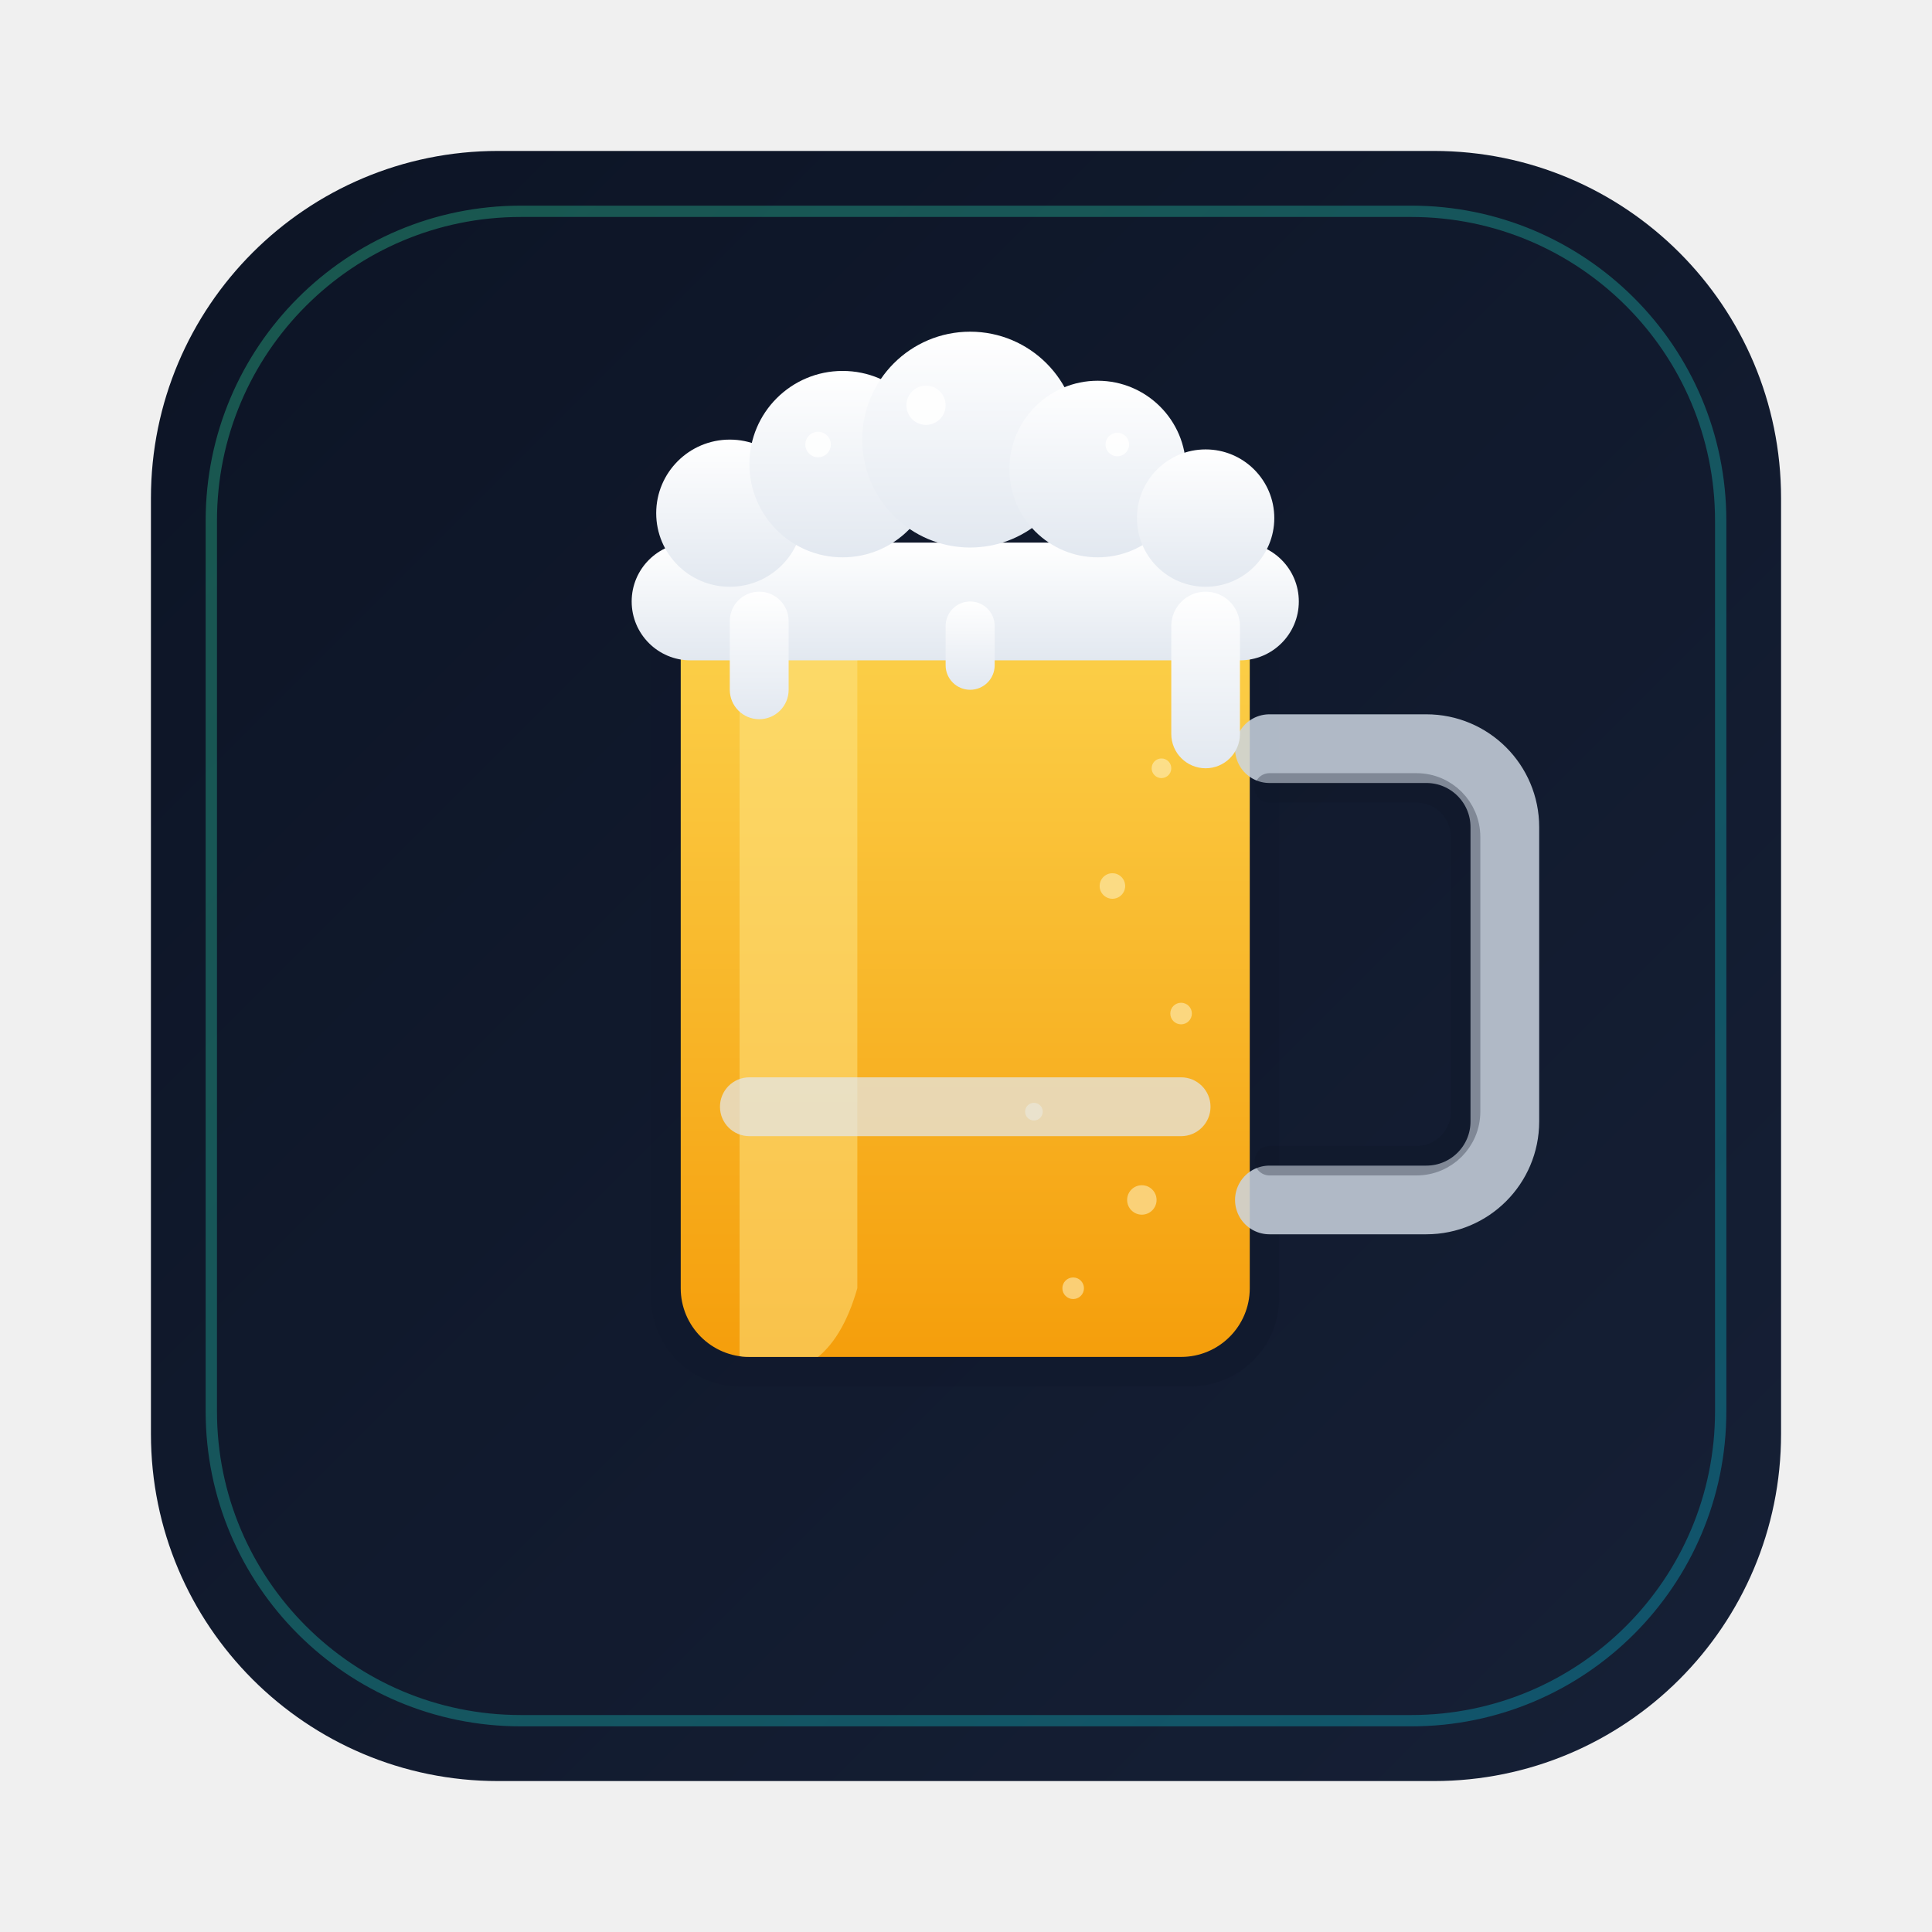
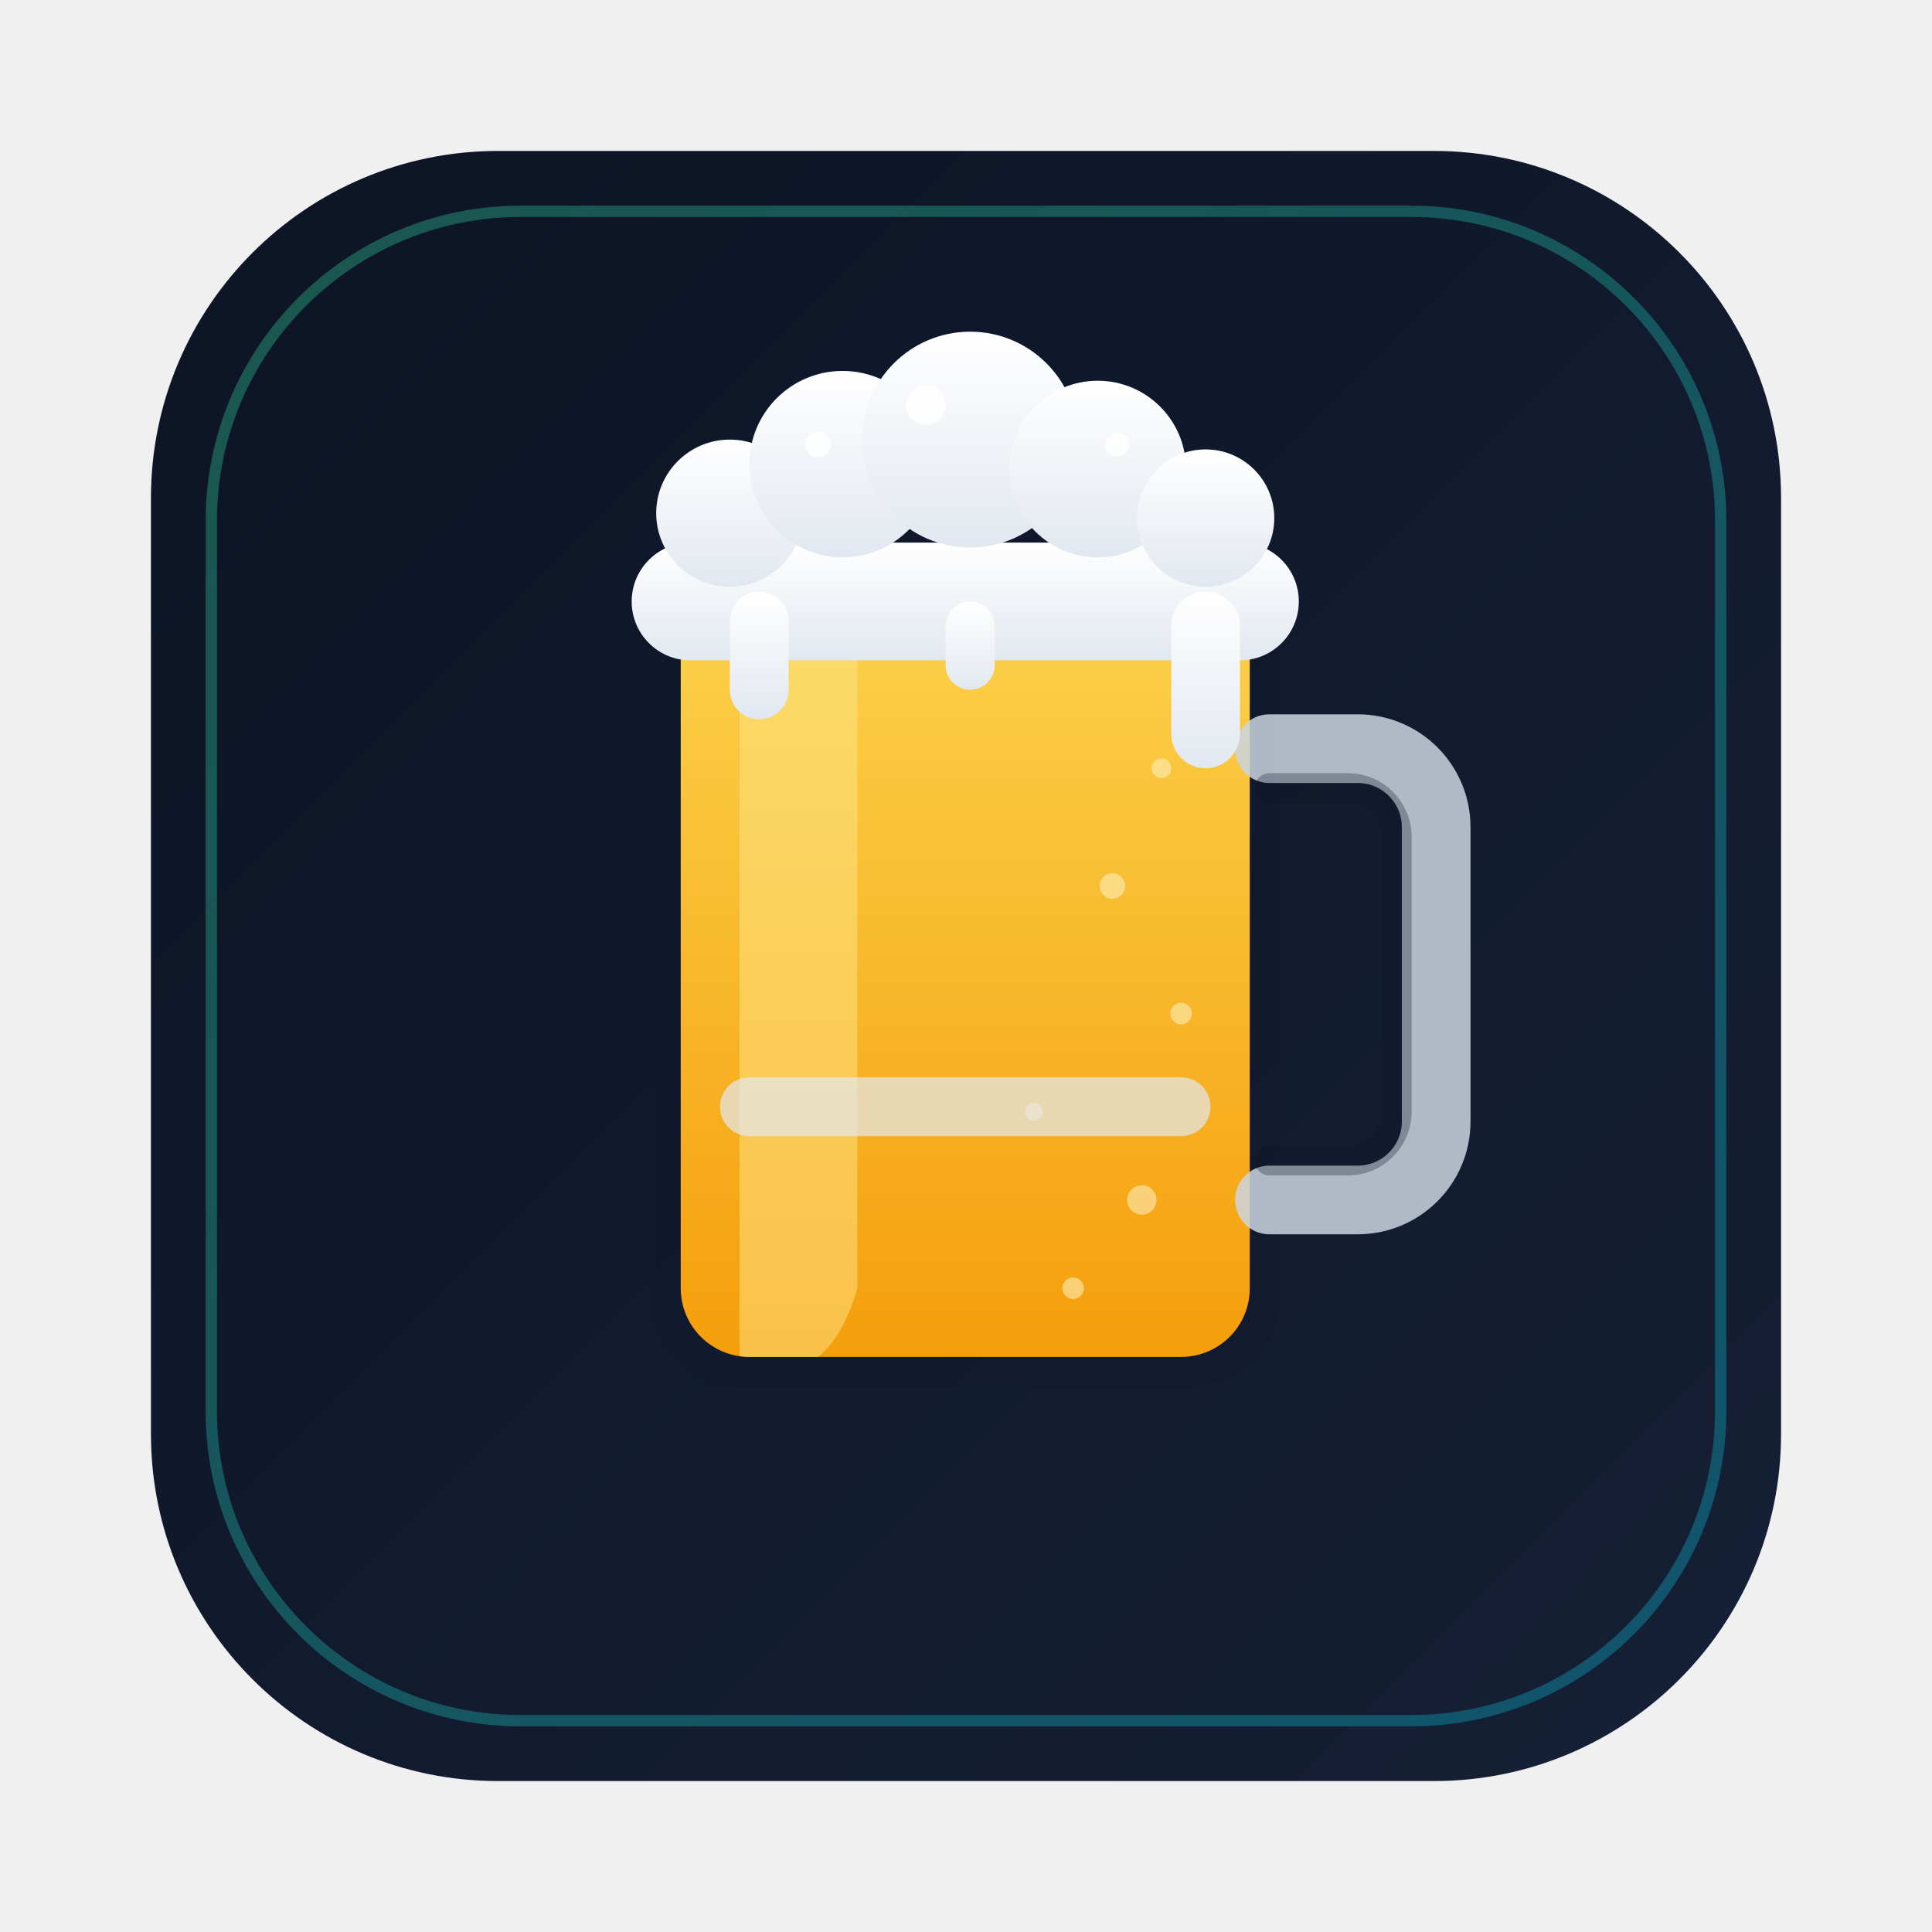
<svg xmlns="http://www.w3.org/2000/svg" width="512" height="512" viewBox="0 0 512 512" role="img" aria-label="clubbar icon">
  <defs>
    <linearGradient id="bgGrad" x1="0" y1="0" x2="1" y2="1">
      <stop offset="0" stop-color="#0C1425" />
      <stop offset="1" stop-color="#162036" />
    </linearGradient>
    <linearGradient id="accentGrad" x1="0" y1="0" x2="1" y2="1">
      <stop offset="0" stop-color="#34D399" />
      <stop offset="1" stop-color="#06B6D4" />
    </linearGradient>
    <linearGradient id="beerGrad" x1="0" y1="0" x2="0" y2="1">
      <stop offset="0" stop-color="#FCD34D" />
      <stop offset="1" stop-color="#F59E0B" />
    </linearGradient>
    <linearGradient id="foamGrad" x1="0" y1="0" x2="0" y2="1">
      <stop offset="0" stop-color="#FFFFFF" />
      <stop offset="1" stop-color="#E2E8F0" />
    </linearGradient>
    <linearGradient id="shieldGrad" x1="0" y1="0" x2="0" y2="1">
      <stop offset="0" stop-color="#34D399" stop-opacity="0.15" />
      <stop offset="1" stop-color="#06B6D4" stop-opacity="0.05" />
    </linearGradient>
    <clipPath id="beerClip">
      <rect x="198" y="174" width="116" height="158" rx="14" />
    </clipPath>
  </defs>
  <rect x="40" y="40" width="432" height="432" rx="92" fill="url(#bgGrad)" />
  <rect x="56" y="56" width="400" height="400" rx="82" fill="none" stroke="url(#accentGrad)" stroke-width="3" opacity="0.35" />
  <g transform="translate(-77,-72) scale(1.3)">
    <rect x="192" y="168" width="128" height="170" rx="18" fill="#0F172A" opacity="0.4" />
    <rect x="198" y="174" width="116" height="158" rx="14" fill="url(#beerGrad)" />
    <g clip-path="url(#beerClip)">
      <path d="M210 174c12-8 20-4 24 14v130c-4 14-12 20-24 16z" fill="#FDE68A" opacity="0.5" />
      <g fill="#FEF3C7" opacity="0.55">
        <circle cx="292" cy="300" r="3" />
        <circle cx="300" cy="262" r="2.2" />
        <circle cx="286" cy="236" r="2.6" />
        <circle cx="296" cy="212" r="2" />
        <circle cx="278" cy="318" r="2.2" />
        <circle cx="270" cy="282" r="1.8" />
      </g>
    </g>
-     <path d="M318 208 h32 a16 16 0 0 1 16 16 v60 a16 16 0 0 1 -16 16 h-32" fill="none" stroke="#CBD5E1" stroke-width="14" stroke-linecap="round" stroke-linejoin="round" opacity="0.85" />
-     <path d="M318 216 h30 a10 10 0 0 1 10 10 v56 a10 10 0 0 1 -10 10 h-30" fill="none" stroke="#0C1425" stroke-width="6" opacity="0.3" stroke-linecap="round" />
+     <path d="M318 208 h18 a16 16 0 0 1 16 16 v60 a16 16 0 0 1 -16 16 h-18" fill="none" stroke="#CBD5E1" stroke-width="14" stroke-linecap="round" stroke-linejoin="round" opacity="0.85" />
+     <path d="M318 216 h16 a10 10 0 0 1 10 10 v56 a10 10 0 0 1 -10 10 h-16" fill="none" stroke="#0C1425" stroke-width="6" opacity="0.3" stroke-linecap="round" />
    <rect x="206" y="275" width="100" height="12" rx="6" fill="#E2E8F0" opacity="0.7" />
    <g fill="url(#foamGrad)">
      <rect x="188" y="166" width="136" height="24" rx="12" />
      <circle cx="208" cy="160" r="15" />
      <circle cx="231" cy="150" r="19" />
      <circle cx="257" cy="145" r="22" />
      <circle cx="283" cy="151" r="18" />
      <circle cx="305" cy="161" r="14" />
      <rect x="298" y="176" width="14" height="36" rx="7" />
      <rect x="208" y="176" width="12" height="26" rx="6" />
      <rect x="252" y="178" width="10" height="18" rx="5" />
    </g>
    <g fill="#FFFFFF" opacity="0.85">
      <circle cx="248" cy="138" r="4" />
      <circle cx="226" cy="146" r="2.6" />
      <circle cx="287" cy="146" r="2.4" />
    </g>
  </g>
</svg>
